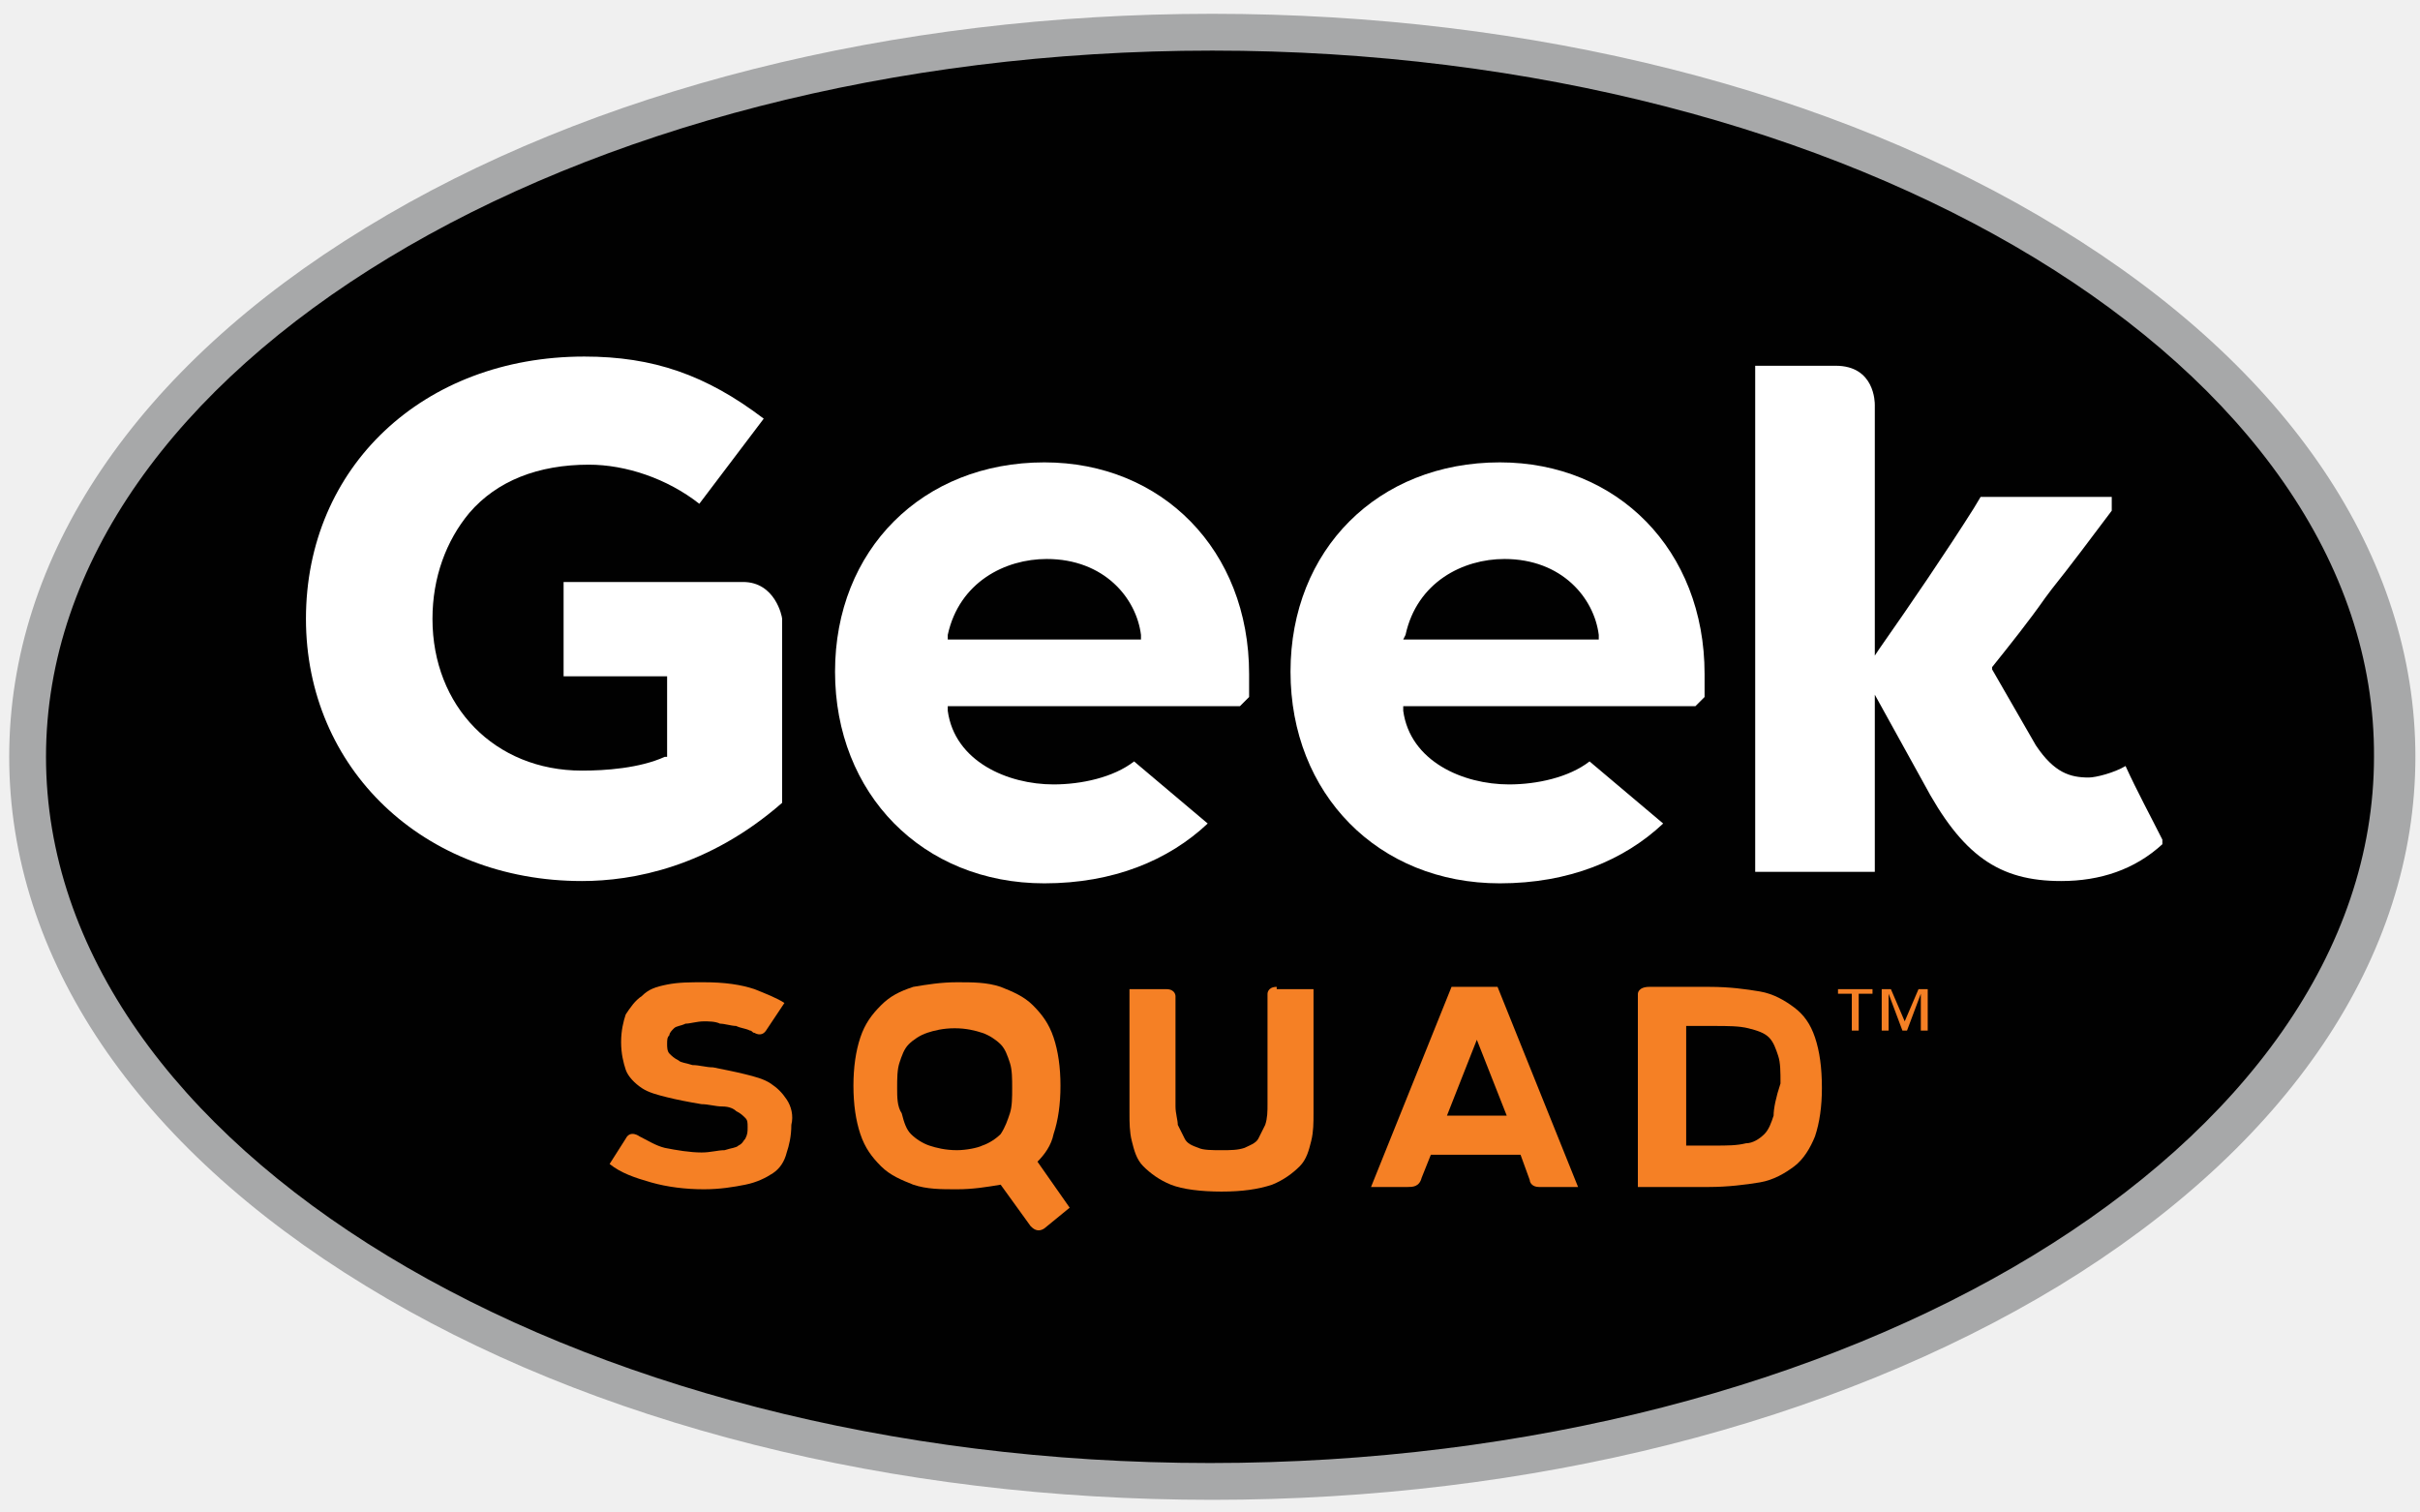
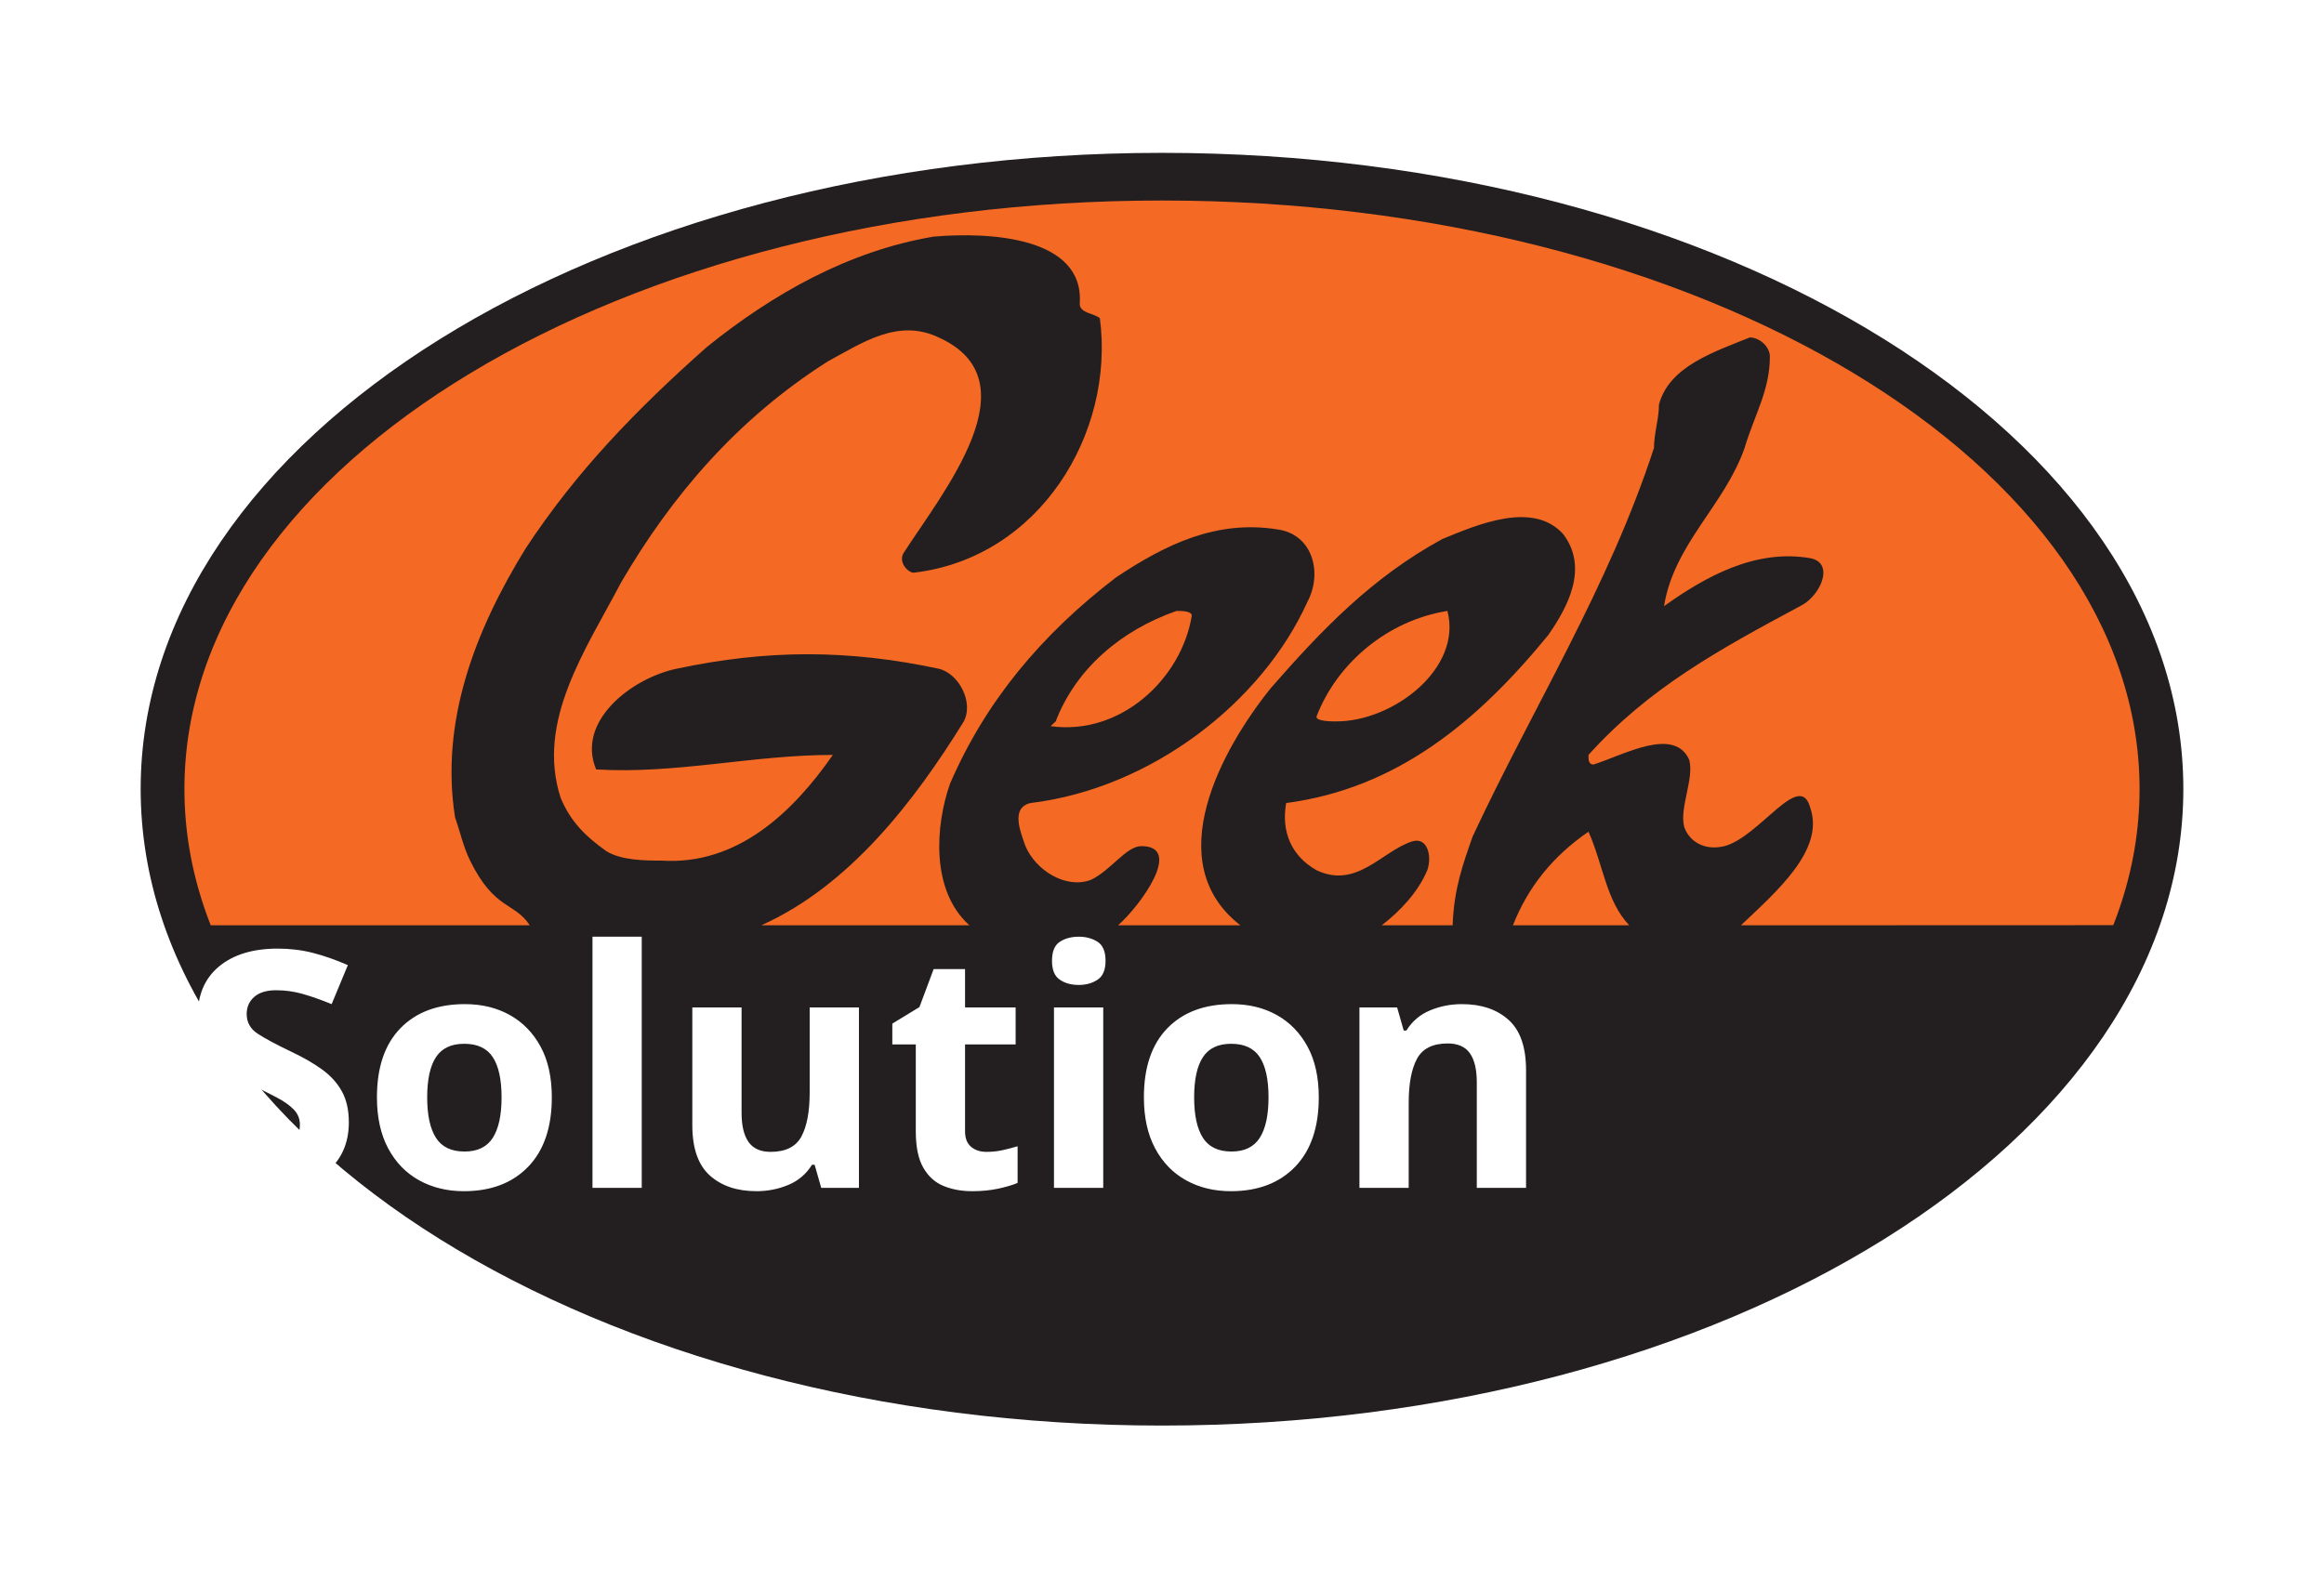
- <svg xmlns="http://www.w3.org/2000/svg" version="1.1" baseProfile="tiny" id="Layer_1" x="0px" y="0px" viewBox="0 0 105.2 65.7" xml:space="preserve">
-   <path fill="#010101" d="M104.1,32.9c0,17.4-23,31.5-51.4,31.5c-28.4,0-51.4-14.1-51.4-31.5c0-17.4,23-31.5,51.4-31.5  C81.1,1.4,104.1,15.5,104.1,32.9" />
-   <path fill="#A7A8A9" d="M52.7,65.2c-13.9,0-27-3.3-36.8-9.3c-10-6.1-15.5-14.3-15.5-23c0-8.7,5.5-16.9,15.5-23  c9.8-6,22.9-9.3,36.8-9.3c13.9,0,27,3.3,36.8,9.3c10,6.1,15.5,14.3,15.5,23c0,8.7-5.5,16.9-15.5,23C79.6,61.9,66.5,65.2,52.7,65.2   M52.7,2.2C24.8,2.2,2,16,2,32.9c0,16.9,22.7,30.7,50.6,30.7c27.9,0,50.6-13.8,50.6-30.7C103.3,16,80.6,2.2,52.7,2.2" />
-   <path fill="#FFFFFF" d="M25.4,15.5c-7,0-12.1,4.8-12.1,11.4c0,6.5,5.1,11.4,12,11.4c2.2,0,5.5-0.6,8.7-3.4l0,0v-8  c0-0.1-0.3-1.6-1.7-1.6h-7.8v4.1h4.5v3.5l-0.1,0c-1.1,0.5-2.6,0.6-3.6,0.6c-3.8,0-6.5-2.8-6.5-6.6c0-1.8,0.6-3.4,1.6-4.6  c1.2-1.4,3-2.1,5.2-2.1c1.6,0,3.4,0.6,4.8,1.7l0,0l2.8-3.7l0,0C30.7,16.3,28.4,15.5,25.4,15.5" />
-   <path fill="#FFFFFF" d="M89.6,38.3c1.7,0,3.2-0.5,4.4-1.6l0,0L94,36.5c-0.5-1-1.1-2.1-1.6-3.2l0,0l0,0c-0.5,0.3-1.3,0.5-1.6,0.5  c-0.8,0-1.5-0.2-2.3-1.4l-1.9-3.3l0-0.1c0.8-1,1.6-2,2.3-3l0.3-0.4c0.8-1,1.7-2.2,2.6-3.4l0,0v-0.6h-5.7l-0.3,0.5  c-1.2,1.9-2.7,4.1-4.1,6.1l-0.2,0.3V17.6c0-0.1,0-1.7-1.7-1.7h-3.5v22h5.2v-7.7l2.1,3.8C85.3,37.2,86.9,38.3,89.6,38.3" />
-   <path fill="#FFFFFF" d="M69.1,33.1c-0.9,0.7-2.3,1-3.5,1c-2,0-4.3-1-4.6-3.2l0-0.2h12.7l0.4-0.4c0-0.3,0-0.7,0-1  c0-5.4-3.8-9.2-8.9-9.2c-5.3,0-9.1,3.8-9.1,9.1c0,5.3,3.8,9.2,9.1,9.2c3,0,5.4-1,7.1-2.6l0,0L69.1,33.1L69.1,33.1z M61.1,27.6  c0.5-2.3,2.5-3.3,4.3-3.3c2.5,0,3.9,1.7,4.1,3.3l0,0.2H61L61.1,27.6z" />
-   <path fill="#FFFFFF" d="M49.3,33.1c-0.9,0.7-2.3,1-3.5,1c-2,0-4.3-1-4.6-3.2l0-0.2h12.7l0.4-0.4c0-0.3,0-0.7,0-1  c0-5.4-3.8-9.2-8.9-9.2c-5.3,0-9.1,3.8-9.1,9.1c0,5.3,3.8,9.2,9.1,9.2c3,0,5.4-1,7.1-2.6l0,0L49.3,33.1L49.3,33.1z M41.2,27.6  c0.5-2.3,2.5-3.3,4.3-3.3c2.5,0,3.9,1.7,4.1,3.3l0,0.2h-8.4L41.2,27.6z" />
-   <path fill="#F58025" d="M34.2,47.8c-0.2-0.3-0.4-0.5-0.7-0.7c-0.3-0.2-0.7-0.3-1.1-0.4c-0.4-0.1-0.9-0.2-1.4-0.3  c-0.3,0-0.6-0.1-0.9-0.1c-0.3-0.1-0.5-0.1-0.6-0.2c-0.2-0.1-0.3-0.2-0.4-0.3C29,45.7,29,45.5,29,45.4c0-0.2,0-0.3,0.1-0.4  c0-0.1,0.1-0.2,0.2-0.3c0.1-0.1,0.3-0.1,0.5-0.2c0.2,0,0.5-0.1,0.8-0.1c0.2,0,0.5,0,0.7,0.1c0.2,0,0.5,0.1,0.7,0.1  c0.2,0.1,0.4,0.1,0.6,0.2c0.1,0,0.1,0.1,0.2,0.1l0,0c0,0,0.3,0.2,0.5-0.1l0.8-1.2l0,0l0,0c-0.3-0.2-0.8-0.4-1.3-0.6  c-0.6-0.2-1.3-0.3-2.2-0.3c-0.6,0-1.1,0-1.6,0.1c-0.5,0.1-0.8,0.2-1.1,0.5c-0.3,0.2-0.5,0.5-0.7,0.8c-0.1,0.3-0.2,0.7-0.2,1.2  c0,0.5,0.1,0.9,0.2,1.2c0.1,0.3,0.4,0.6,0.7,0.8c0.3,0.2,0.7,0.3,1.1,0.4c0.4,0.1,0.9,0.2,1.5,0.3c0.3,0,0.6,0.1,0.9,0.1  c0.3,0,0.5,0.1,0.6,0.2c0.2,0.1,0.3,0.2,0.4,0.3c0.1,0.1,0.1,0.2,0.1,0.4c0,0.2,0,0.3-0.1,0.5c-0.1,0.1-0.1,0.2-0.3,0.3  c-0.1,0.1-0.3,0.1-0.6,0.2c-0.3,0-0.6,0.1-1,0.1c-0.5,0-1.1-0.1-1.6-0.2c-0.4-0.1-0.7-0.3-1.1-0.5l0,0c0,0-0.4-0.3-0.6,0.1l-0.7,1.1  l0,0l0,0c0.5,0.4,1.1,0.6,1.8,0.8c0.7,0.2,1.5,0.3,2.3,0.3c0.7,0,1.3-0.1,1.8-0.2c0.5-0.1,0.9-0.3,1.2-0.5c0.3-0.2,0.5-0.5,0.6-0.9  c0.1-0.3,0.2-0.7,0.2-1.2C34.5,48.5,34.4,48.1,34.2,47.8" />
-   <path fill="#F58025" d="M55.5,42.9c-0.4,0-0.4,0.3-0.4,0.3V48c0,0.3,0,0.6-0.1,0.9c-0.1,0.2-0.2,0.4-0.3,0.6  c-0.1,0.2-0.4,0.3-0.6,0.4c-0.3,0.1-0.6,0.1-1,0.1c-0.4,0-0.8,0-1-0.1c-0.3-0.1-0.5-0.2-0.6-0.4c-0.1-0.2-0.2-0.4-0.3-0.6  c0-0.2-0.1-0.5-0.1-0.8v-4.8c0,0,0-0.3-0.4-0.3h-1.6v5.4c0,0.4,0,0.8,0.1,1.2c0.1,0.4,0.2,0.8,0.5,1.1c0.3,0.3,0.7,0.6,1.2,0.8  c0.5,0.2,1.3,0.3,2.2,0.3c0.9,0,1.6-0.1,2.2-0.3c0.5-0.2,0.9-0.5,1.2-0.8c0.3-0.3,0.4-0.7,0.5-1.1c0.1-0.4,0.1-0.8,0.1-1.2v-5.4  H55.5z" />
-   <path fill="#F58025" d="M61.8,51.2l0.4-1h3.9l0.4,1.1c0,0.1,0.1,0.3,0.4,0.3h1.7l-3.5-8.7l0,0h-2l-3.5,8.7l0,0h1.6  C61.4,51.6,61.7,51.6,61.8,51.2 M64.2,45.2l1.3,3.3h-2.6L64.2,45.2z" />
-   <path fill="#F58025" d="M78.9,45.1c-0.2-0.6-0.5-1-0.9-1.3c-0.4-0.3-0.9-0.6-1.5-0.7c-0.6-0.1-1.3-0.2-2.2-0.2h-2.6  c-0.5,0-0.5,0.3-0.5,0.3v8.4h3.1c0.8,0,1.6-0.1,2.2-0.2c0.6-0.1,1.1-0.4,1.5-0.7c0.4-0.3,0.7-0.8,0.9-1.3c0.2-0.6,0.3-1.3,0.3-2.1  C79.2,46.4,79.1,45.7,78.9,45.1 M77.1,48.5c-0.1,0.3-0.2,0.6-0.4,0.8c-0.2,0.2-0.5,0.4-0.8,0.4c-0.4,0.1-0.8,0.1-1.4,0.1h-1.2v-5.2  h1.2c0.6,0,1.1,0,1.5,0.1s0.7,0.2,0.9,0.4c0.2,0.2,0.3,0.5,0.4,0.8c0.1,0.3,0.1,0.7,0.1,1.2C77.2,47.7,77.1,48.2,77.1,48.5" />
-   <path fill="#F58025" d="M46.5,52.5l-1.4-2c0.3-0.3,0.6-0.7,0.7-1.2c0.2-0.6,0.3-1.3,0.3-2.1c0-0.8-0.1-1.5-0.3-2.1  c-0.2-0.6-0.5-1-0.9-1.4c-0.4-0.4-0.9-0.6-1.4-0.8c-0.6-0.2-1.2-0.2-1.9-0.2c-0.7,0-1.3,0.1-1.9,0.2c-0.6,0.2-1,0.4-1.4,0.8  c-0.4,0.4-0.7,0.8-0.9,1.4c-0.2,0.6-0.3,1.3-0.3,2.1c0,0.8,0.1,1.5,0.3,2.1c0.2,0.6,0.5,1,0.9,1.4c0.4,0.4,0.9,0.6,1.4,0.8  c0.6,0.2,1.2,0.2,1.9,0.2c0.7,0,1.3-0.1,1.9-0.2c0,0,0,0,0,0l1.3,1.8l0,0c0.1,0.1,0.3,0.3,0.6,0.1L46.5,52.5z M41.6,50  c-0.5,0-0.9-0.1-1.2-0.2c-0.3-0.1-0.6-0.3-0.8-0.5c-0.2-0.2-0.3-0.5-0.4-0.9C39,48.1,39,47.7,39,47.3c0-0.4,0-0.8,0.1-1.1  s0.2-0.6,0.4-0.8c0.2-0.2,0.5-0.4,0.8-0.5c0.3-0.1,0.7-0.2,1.2-0.2c0.5,0,0.9,0.1,1.2,0.2c0.3,0.1,0.6,0.3,0.8,0.5  c0.2,0.2,0.3,0.5,0.4,0.8s0.1,0.7,0.1,1.1c0,0.4,0,0.8-0.1,1.1c-0.1,0.3-0.2,0.6-0.4,0.9c-0.2,0.2-0.5,0.4-0.8,0.5  C42.5,49.9,42,50,41.6,50" />
-   <path fill="#F58025" d="M83.8,44.8h-0.3v-1.6h0l-0.6,1.6h-0.2l-0.6-1.6h0v1.6h-0.3V43h0.4l0.6,1.4l0.6-1.4h0.4V44.8z M81.4,43.2  h-0.6v1.6h-0.3v-1.6h-0.6V43h1.5V43.2z" />
+ <svg xmlns="http://www.w3.org/2000/svg" version="1.1" id="svg686" width="234.331" height="159.193" viewBox="0 0 234.331 159.193">
+   <defs id="defs690" />
+   <g id="g694" transform="matrix(1.333333,0,0,-1.333333,-11.33855,208.1)">
+     <g id="g696" transform="scale(0.1)">
+       <path d="M 0,1927.56 H 1927.56 V 0 H 0 v 1927.56" style="fill:#ffffff;fill-opacity:1;fill-rule:evenodd;stroke:none" id="path698" />
+       <path d="m 963.777,482.43 c 426.563,0 772.373,215.625 772.373,481.496 0,265.724 -345.81,481.204 -772.373,481.204 -426.613,0 -772.363,-215.48 -772.363,-481.204 0,-265.871 345.75,-481.496 772.363,-481.496" style="fill:#231f20;fill-opacity:1;fill-rule:nonzero;stroke:none" id="path700" />
+       <path d="m 963.809,367.258 v -0.453 h -0.09 v 0.453 C 731.195,367.27 519.363,426.871 364.844,523.207 192.227,630.832 85.461,786.25 85.453,963.91 h -0.414 v 0.016 0.023 h 0.414 c 0.012,177.601 106.774,332.931 279.383,440.491 154.535,96.29 366.379,155.86 598.914,155.86 v 0.45 h 0.027 0.059 v -0.45 c 232.494,-0.01 444.324,-59.57 598.864,-155.86 172.62,-107.55 279.4,-262.89 279.41,-440.495 h 0.41 v -0.019 -0.02 h -0.41 C 1842.09,786.242 1735.32,630.832 1562.7,523.215 1408.17,426.867 1196.32,367.262 963.809,367.258" style="fill:#ffffff;fill-opacity:1;fill-rule:nonzero;stroke:none" id="path702" />
+       <path d="m 963.777,482.43 c 426.563,0 772.373,215.625 772.373,481.496 0,265.724 -345.81,481.204 -772.373,481.204 -426.613,0 -772.363,-215.48 -772.363,-481.204 0,-265.871 345.75,-481.496 772.363,-481.496" style="fill:#231f20;fill-opacity:1;fill-rule:nonzero;stroke:none" id="path704" />
+       <path d="m 963.777,518.684 c 408.313,0 739.263,199.25 739.263,445.242 0,245.704 -330.95,445.154 -739.263,445.154 -408.261,0 -739.273,-199.45 -739.273,-445.154 0,-245.992 331.012,-445.242 739.273,-445.242" style="fill:#f46a25;fill-opacity:1;fill-rule:nonzero;stroke:none" id="path706" />
+       <path d="m 1701.3,860.938 c -77.51,-209.25 -378.32,-365.094 -737.523,-365.094 -359.191,0 -659.937,155.844 -737.492,364.988 0,0 186.981,0 259.383,0 -11.457,17.598 -26.699,11.387 -45.129,48.938 -5.113,10.394 -7.555,21.855 -11.367,32.683 -11.457,72.617 15.262,141.637 53.301,203.317 38.129,58.13 83.836,105.27 137.144,152.53 49.52,39.88 106.731,72.56 171.473,83.47 41.844,3.62 114.258,0 110.476,-50.91 0,-7.14 11.368,-7.14 15.239,-10.88 11.418,-87.09 -45.703,-181.44 -140.93,-192.44 -3.809,0 -11.477,7.36 -7.719,14.62 30.512,47.18 99.082,130.66 26.735,163.34 -30.493,14.48 -57.141,-3.63 -83.825,-18.12 -68.597,-43.59 -118.058,-101.67 -156.218,-166.99 -26.668,-50.87 -64.75,-105.32 -45.743,-163.359 7.657,-18.195 19.075,-29.117 34.352,-40.019 11.391,-7.242 30.457,-7.242 41.934,-7.242 57.078,-3.625 99.089,36.242 129.468,79.945 -60.964,0 -118.078,-14.598 -178.996,-10.985 -15.261,36.34 26.582,69 60.918,76.2 68.606,14.59 129.567,14.59 198.11,0 15.191,-3.53 26.656,-25.37 19.011,-39.86 C 776.543,954.555 727.32,890.625 660.727,860.832 h 157.414 c -29.559,26.488 -25.649,75.793 -14.719,106.973 26.601,61.755 68.59,112.565 125.637,156.215 38.214,25.49 76.261,43.52 121.991,36.29 26.68,-3.65 34.31,-32.77 22.81,-54.59 -34.31,-76.16 -118.063,-141.365 -209.532,-152.407 -15.191,-3.602 -7.598,-21.688 -3.793,-32.59 7.664,-18.196 30.512,-32.707 49.535,-25.493 15.243,7.297 26.664,25.493 38.118,25.493 32.015,0 -0.704,-44.981 -17.637,-59.891 h 92.499 c -61.296,47.578 -14.33,133.078 23.21,179.668 38.14,43.59 76.21,83.52 129.58,112.55 26.62,10.92 68.57,29.08 91.41,3.61 19.05,-25.33 3.84,-54.42 -11.37,-76.29 -53.42,-65.3 -114.3,-116.015 -198.22,-127.057 -3.78,-21.688 3.89,-39.958 22.93,-50.786 30.54,-14.511 49.51,14.485 72.35,21.754 11.47,3.633 15.25,-10.926 11.47,-21.754 -7.01,-16.714 -20.56,-30.976 -34.45,-41.695 h 53.6 c 1.03,27.641 7.6,45.633 15.09,67.082 45.76,98.036 102.9,188.766 137.19,294.076 0,10.9 3.75,21.8 3.75,32.71 7.68,29.02 41.88,39.89 68.66,50.8 7.63,0 15.23,-7.2 15.23,-14.45 0,-25.47 -11.47,-43.66 -19.1,-69.06 -15.2,-43.59 -53.31,-72.48 -60.95,-119.75 30.53,21.78 68.58,43.53 110.59,36.3 18.97,-3.64 7.52,-29.06 -7.73,-36.3 -60.91,-32.72 -114.25,-61.74 -159.99,-112.525 0,-3.715 0,-7.266 3.84,-7.266 22.84,7.266 60.93,29.011 72.36,3.551 3.82,-14.516 -7.59,-36.289 -3.8,-50.785 3.8,-10.934 15.26,-18.203 30.48,-14.492 26.7,7.191 57.11,58.007 64.84,28.988 11.14,-31.871 -25.87,-63.672 -52.43,-88.879 l 299.71,0.106" style="fill:#231f20;fill-opacity:1;fill-rule:nonzero;stroke:none" id="path708" />
+       <path d="m 1179.62,1098.63 c 11.43,-43.7 -41.21,-83.56 -83.8,-83.56 -3.85,0 -15.23,0 -15.23,3.54 15.23,40.04 53.29,72.71 99.03,80.02" style="fill:#f46a25;fill-opacity:1;fill-rule:nonzero;stroke:none" id="path710" />
+       <path d="m 883.391,1015.07 c 15.293,39.86 49.527,69.02 91.41,83.56 3.785,0 11.496,0 11.496,-3.64 -7.711,-47.26 -53.379,-90.85 -106.75,-83.53 l 3.844,3.61" style="fill:#f46a25;fill-opacity:1;fill-rule:nonzero;stroke:none" id="path712" />
+       <path d="m 1387.81,691.91 c -15.11,1.848 -30.48,7.32 -38.06,18.113 -3.83,10.934 -3.83,21.786 3.76,32.731 15.25,18.16 58.12,14.512 68.63,0 17.39,-24.106 -3.84,-54.481 -34.33,-50.844" style="fill:#231f20;fill-opacity:1;fill-rule:nonzero;stroke:none" id="path728" />
+       <path d="m 1229.18,860.832 c 11.41,29.086 30.44,52.523 57.12,70.793 11.08,-24.746 13.37,-52.543 30.81,-70.793 h -87.93" style="fill:#f46a25;fill-opacity:1;fill-rule:nonzero;stroke:none" id="path730" />
+       <text xml:space="preserve" style="font-style:normal;font-variant:normal;font-weight:bold;font-stretch:normal;font-size:250px;font-family:sans-serif;-inkscape-font-specification:'sans-serif, Bold';font-variant-ligatures:normal;font-variant-caps:normal;font-variant-numeric:normal;font-variant-east-asian:normal;text-align:center;text-anchor:middle;opacity:1;fill:#ffffff;fill-opacity:1;fill-rule:nonzero;stroke:#010101;stroke-width:0;stroke-linecap:square;stroke-dasharray:none;stroke-opacity:1;paint-order:markers fill stroke" x="966.966" y="-662.209" id="text3545" transform="scale(1,-1)">
+         <tspan id="tspan3543" style="stroke-width:0" x="966.966" y="-662.209">Solution</tspan>
+       </text>
+     </g>
+   </g>
</svg>
